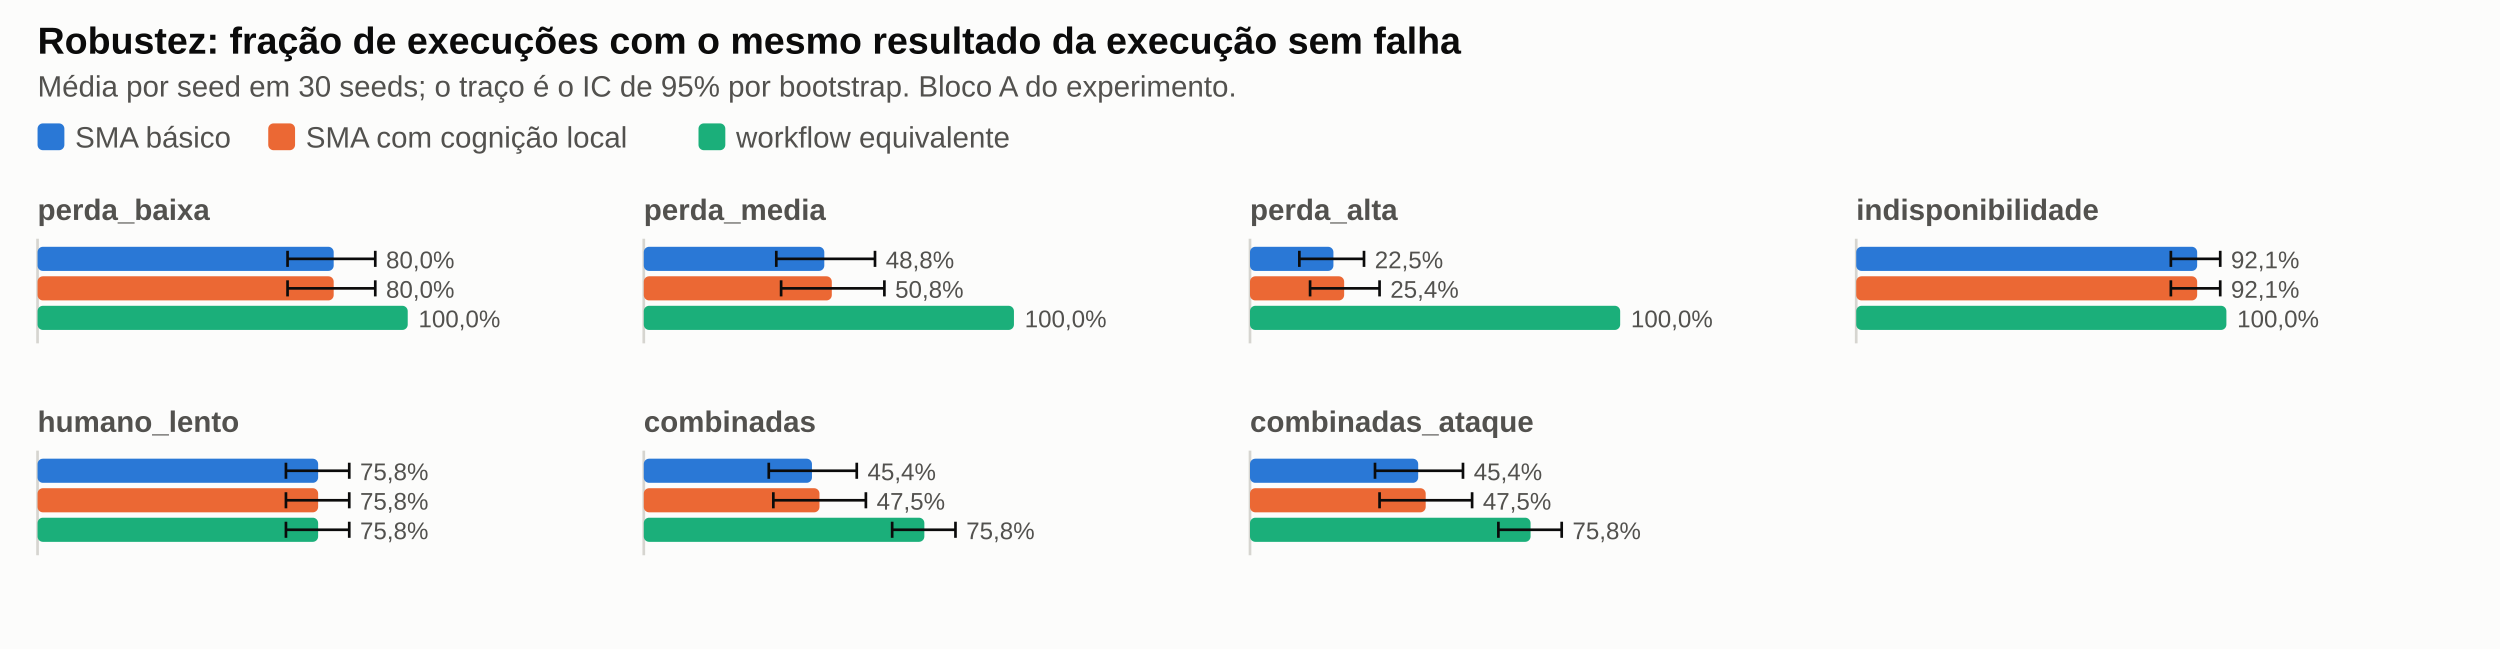
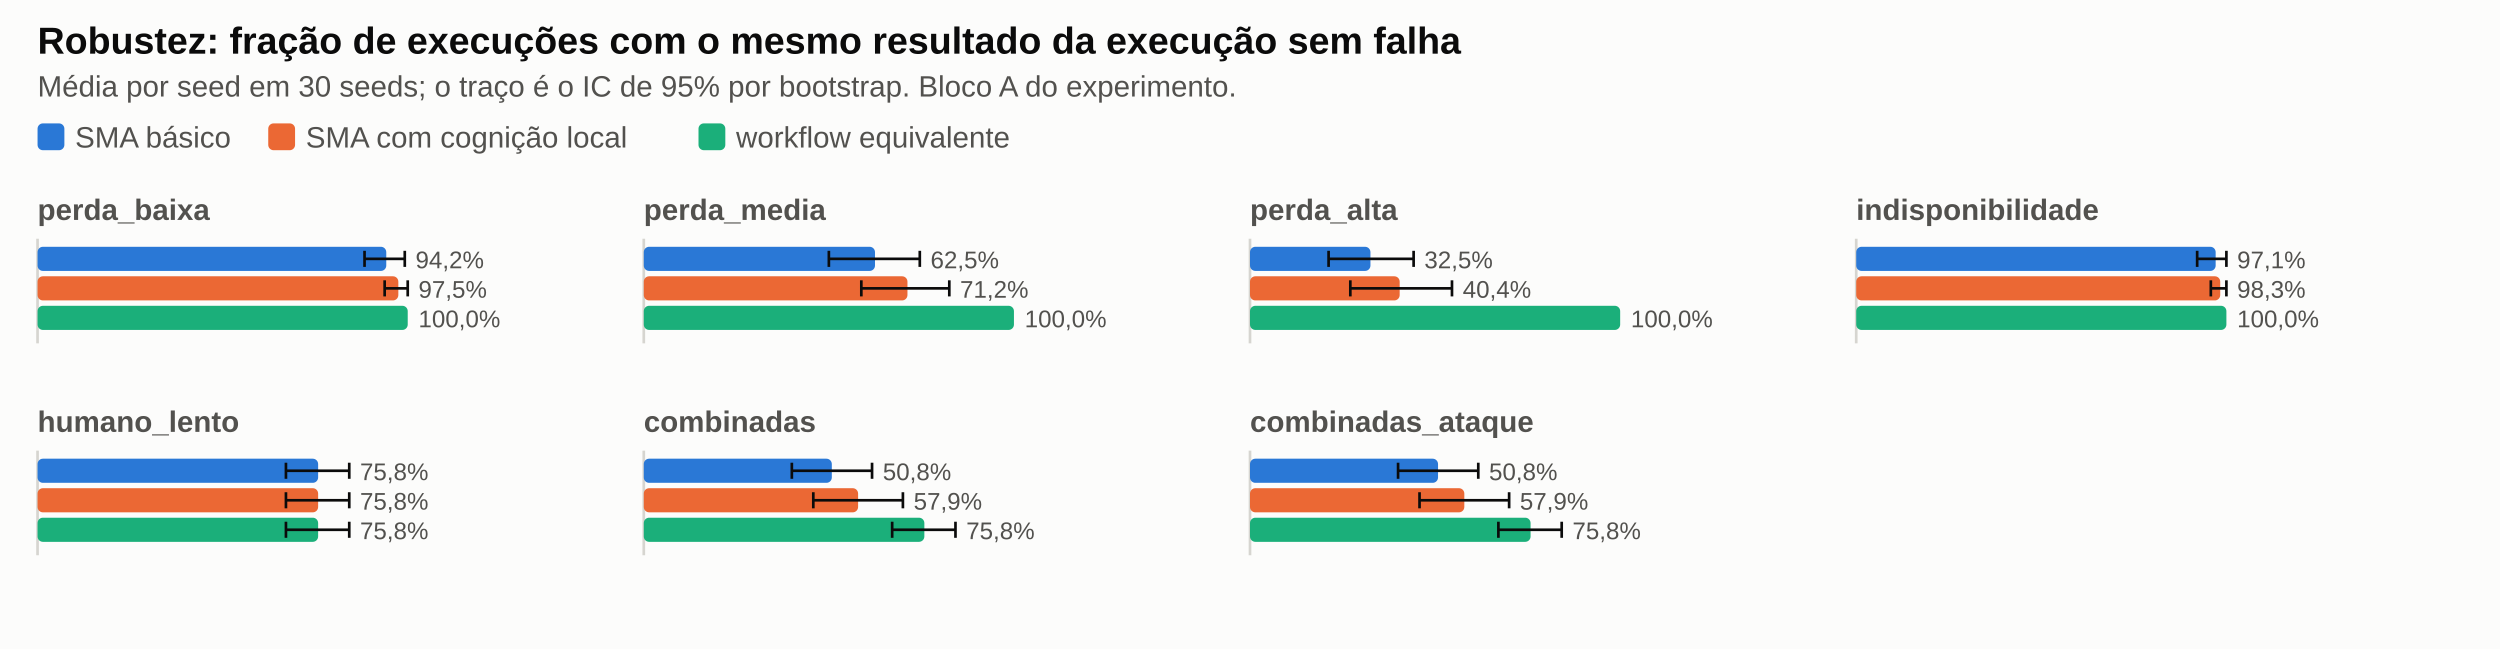
<svg xmlns="http://www.w3.org/2000/svg" viewBox="0 0 932 242" width="932" height="242" font-family="Arial, Helvetica, sans-serif" font-size="11">
  <rect width="932" height="242" fill="#fcfcfb" />
  <text x="14" y="20" font-size="14" font-weight="700" fill="#0b0b0b">Robustez: fração de execuções com o mesmo resultado da execução sem falha</text>
  <text x="14" y="36" fill="#52514e">Média por seed em 30 seeds; o traço é o IC de 95% por bootstrap. Bloco A do experimento.</text>
  <rect x="14" y="46" width="10" height="10" rx="2" fill="#2a78d6" />
  <text x="28" y="55" fill="#52514e">SMA básico</text>
  <rect x="100.0" y="46" width="10" height="10" rx="2" fill="#eb6834" />
  <text x="114.0" y="55" fill="#52514e">SMA com cognição local</text>
  <rect x="260.4" y="46" width="10" height="10" rx="2" fill="#1baf7a" />
  <text x="274.4" y="55" fill="#52514e">workflow equivalente</text>
  <text x="14" y="82" font-weight="700" fill="#52514e">perda_baixa</text>
  <line x1="14" y1="89" x2="14" y2="128" stroke="#d6d5d0" />
-   <rect x="14" y="92" width="110.4" height="9" rx="2" fill="#2a78d6" />
-   <line x1="107.2" y1="96.5" x2="139.9" y2="96.5" stroke="#0b0b0b" stroke-width="1" />
-   <line x1="107.2" y1="93.5" x2="107.2" y2="99.5" stroke="#0b0b0b" stroke-width="1" />
-   <line x1="139.9" y1="93.5" x2="139.9" y2="99.5" stroke="#0b0b0b" stroke-width="1" />
-   <text x="143.9" y="100" font-size="9" fill="#52514e">80,0%</text>
-   <rect x="14" y="103" width="110.4" height="9" rx="2" fill="#eb6834" />
-   <line x1="107.2" y1="107.5" x2="139.9" y2="107.5" stroke="#0b0b0b" stroke-width="1" />
-   <line x1="107.2" y1="104.5" x2="107.2" y2="110.5" stroke="#0b0b0b" stroke-width="1" />
-   <line x1="139.9" y1="104.5" x2="139.9" y2="110.5" stroke="#0b0b0b" stroke-width="1" />
-   <text x="143.9" y="111" font-size="9" fill="#52514e">80,0%</text>
+   <rect x="14" y="92" width="130.0" height="9" rx="2" fill="#2a78d6" />
+   <line x1="135.9" y1="96.5" x2="150.9" y2="96.5" stroke="#0b0b0b" stroke-width="1" />
+   <line x1="135.9" y1="93.5" x2="135.9" y2="99.5" stroke="#0b0b0b" stroke-width="1" />
+   <line x1="150.9" y1="93.5" x2="150.9" y2="99.5" stroke="#0b0b0b" stroke-width="1" />
+   <text x="154.9" y="100" font-size="9" fill="#52514e">94,2%</text>
+   <rect x="14" y="103" width="134.5" height="9" rx="2" fill="#eb6834" />
+   <line x1="143.4" y1="107.5" x2="152.0" y2="107.5" stroke="#0b0b0b" stroke-width="1" />
+   <line x1="143.4" y1="104.5" x2="143.4" y2="110.5" stroke="#0b0b0b" stroke-width="1" />
+   <line x1="152.0" y1="104.5" x2="152.0" y2="110.5" stroke="#0b0b0b" stroke-width="1" />
+   <text x="156.0" y="111" font-size="9" fill="#52514e">97,5%</text>
  <rect x="14" y="114" width="138.0" height="9" rx="2" fill="#1baf7a" />
  <text x="156.0" y="122" font-size="9" fill="#52514e">100,0%</text>
  <text x="240" y="82" font-weight="700" fill="#52514e">perda_media</text>
  <line x1="240" y1="89" x2="240" y2="128" stroke="#d6d5d0" />
-   <rect x="240" y="92" width="67.3" height="9" rx="2" fill="#2a78d6" />
-   <line x1="289.4" y1="96.5" x2="326.2" y2="96.5" stroke="#0b0b0b" stroke-width="1" />
-   <line x1="289.4" y1="93.5" x2="289.4" y2="99.5" stroke="#0b0b0b" stroke-width="1" />
-   <line x1="326.2" y1="93.5" x2="326.2" y2="99.5" stroke="#0b0b0b" stroke-width="1" />
-   <text x="330.2" y="100" font-size="9" fill="#52514e">48,8%</text>
-   <rect x="240" y="103" width="70.1" height="9" rx="2" fill="#eb6834" />
-   <line x1="291.2" y1="107.5" x2="329.7" y2="107.5" stroke="#0b0b0b" stroke-width="1" />
-   <line x1="291.2" y1="104.5" x2="291.2" y2="110.5" stroke="#0b0b0b" stroke-width="1" />
-   <line x1="329.7" y1="104.5" x2="329.7" y2="110.5" stroke="#0b0b0b" stroke-width="1" />
-   <text x="333.7" y="111" font-size="9" fill="#52514e">50,8%</text>
+   <rect x="240" y="92" width="86.2" height="9" rx="2" fill="#2a78d6" />
+   <line x1="309.0" y1="96.5" x2="342.9" y2="96.5" stroke="#0b0b0b" stroke-width="1" />
+   <line x1="309.0" y1="93.5" x2="309.0" y2="99.5" stroke="#0b0b0b" stroke-width="1" />
+   <line x1="342.9" y1="93.5" x2="342.9" y2="99.5" stroke="#0b0b0b" stroke-width="1" />
+   <text x="346.9" y="100" font-size="9" fill="#52514e">62,5%</text>
+   <rect x="240" y="103" width="98.3" height="9" rx="2" fill="#eb6834" />
+   <line x1="321.1" y1="107.5" x2="353.9" y2="107.5" stroke="#0b0b0b" stroke-width="1" />
+   <line x1="321.1" y1="104.5" x2="321.1" y2="110.5" stroke="#0b0b0b" stroke-width="1" />
+   <line x1="353.9" y1="104.5" x2="353.9" y2="110.5" stroke="#0b0b0b" stroke-width="1" />
+   <text x="357.9" y="111" font-size="9" fill="#52514e">71,2%</text>
  <rect x="240" y="114" width="138.0" height="9" rx="2" fill="#1baf7a" />
  <text x="382.0" y="122" font-size="9" fill="#52514e">100,0%</text>
  <text x="466" y="82" font-weight="700" fill="#52514e">perda_alta</text>
  <line x1="466" y1="89" x2="466" y2="128" stroke="#d6d5d0" />
-   <rect x="466" y="92" width="31.1" height="9" rx="2" fill="#2a78d6" />
-   <line x1="484.4" y1="96.5" x2="508.5" y2="96.5" stroke="#0b0b0b" stroke-width="1" />
-   <line x1="484.4" y1="93.5" x2="484.4" y2="99.5" stroke="#0b0b0b" stroke-width="1" />
-   <line x1="508.5" y1="93.5" x2="508.5" y2="99.5" stroke="#0b0b0b" stroke-width="1" />
-   <text x="512.5" y="100" font-size="9" fill="#52514e">22,5%</text>
-   <rect x="466" y="103" width="35.1" height="9" rx="2" fill="#eb6834" />
-   <line x1="488.4" y1="107.5" x2="514.3" y2="107.5" stroke="#0b0b0b" stroke-width="1" />
-   <line x1="488.4" y1="104.5" x2="488.4" y2="110.5" stroke="#0b0b0b" stroke-width="1" />
-   <line x1="514.3" y1="104.5" x2="514.3" y2="110.5" stroke="#0b0b0b" stroke-width="1" />
-   <text x="518.3" y="111" font-size="9" fill="#52514e">25,4%</text>
+   <rect x="466" y="92" width="44.9" height="9" rx="2" fill="#2a78d6" />
+   <line x1="495.3" y1="96.5" x2="527.0" y2="96.5" stroke="#0b0b0b" stroke-width="1" />
+   <line x1="495.3" y1="93.5" x2="495.3" y2="99.5" stroke="#0b0b0b" stroke-width="1" />
+   <line x1="527.0" y1="93.5" x2="527.0" y2="99.5" stroke="#0b0b0b" stroke-width="1" />
+   <text x="531.0" y="100" font-size="9" fill="#52514e">32,5%</text>
+   <rect x="466" y="103" width="55.8" height="9" rx="2" fill="#eb6834" />
+   <line x1="503.4" y1="107.5" x2="541.3" y2="107.5" stroke="#0b0b0b" stroke-width="1" />
+   <line x1="503.4" y1="104.5" x2="503.4" y2="110.5" stroke="#0b0b0b" stroke-width="1" />
+   <line x1="541.3" y1="104.5" x2="541.3" y2="110.5" stroke="#0b0b0b" stroke-width="1" />
+   <text x="545.3" y="111" font-size="9" fill="#52514e">40,4%</text>
  <rect x="466" y="114" width="138.0" height="9" rx="2" fill="#1baf7a" />
  <text x="608.0" y="122" font-size="9" fill="#52514e">100,0%</text>
  <text x="692" y="82" font-weight="700" fill="#52514e">indisponibilidade</text>
  <line x1="692" y1="89" x2="692" y2="128" stroke="#d6d5d0" />
-   <rect x="692" y="92" width="127.1" height="9" rx="2" fill="#2a78d6" />
-   <line x1="809.3" y1="96.5" x2="827.7" y2="96.5" stroke="#0b0b0b" stroke-width="1" />
-   <line x1="809.3" y1="93.5" x2="809.3" y2="99.5" stroke="#0b0b0b" stroke-width="1" />
-   <line x1="827.7" y1="93.5" x2="827.7" y2="99.5" stroke="#0b0b0b" stroke-width="1" />
-   <text x="831.7" y="100" font-size="9" fill="#52514e">92,1%</text>
-   <rect x="692" y="103" width="127.1" height="9" rx="2" fill="#eb6834" />
-   <line x1="809.3" y1="107.5" x2="827.7" y2="107.5" stroke="#0b0b0b" stroke-width="1" />
-   <line x1="809.3" y1="104.5" x2="809.3" y2="110.5" stroke="#0b0b0b" stroke-width="1" />
-   <line x1="827.7" y1="104.5" x2="827.7" y2="110.5" stroke="#0b0b0b" stroke-width="1" />
-   <text x="831.7" y="111" font-size="9" fill="#52514e">92,1%</text>
+   <rect x="692" y="92" width="134.0" height="9" rx="2" fill="#2a78d6" />
+   <line x1="819.1" y1="96.5" x2="830.0" y2="96.5" stroke="#0b0b0b" stroke-width="1" />
+   <line x1="819.1" y1="93.5" x2="819.1" y2="99.5" stroke="#0b0b0b" stroke-width="1" />
+   <line x1="830.0" y1="93.5" x2="830.0" y2="99.5" stroke="#0b0b0b" stroke-width="1" />
+   <text x="834.0" y="100" font-size="9" fill="#52514e">97,1%</text>
+   <rect x="692" y="103" width="135.7" height="9" rx="2" fill="#eb6834" />
+   <line x1="824.2" y1="107.5" x2="830.0" y2="107.5" stroke="#0b0b0b" stroke-width="1" />
+   <line x1="824.2" y1="104.5" x2="824.2" y2="110.5" stroke="#0b0b0b" stroke-width="1" />
+   <line x1="830.0" y1="104.5" x2="830.0" y2="110.5" stroke="#0b0b0b" stroke-width="1" />
+   <text x="834.0" y="111" font-size="9" fill="#52514e">98,3%</text>
  <rect x="692" y="114" width="138.0" height="9" rx="2" fill="#1baf7a" />
  <text x="834.0" y="122" font-size="9" fill="#52514e">100,0%</text>
  <text x="14" y="161" font-weight="700" fill="#52514e">humano_lento</text>
  <line x1="14" y1="168" x2="14" y2="207" stroke="#d6d5d0" />
  <rect x="14" y="171" width="104.6" height="9" rx="2" fill="#2a78d6" />
  <line x1="106.6" y1="175.5" x2="130.2" y2="175.5" stroke="#0b0b0b" stroke-width="1" />
  <line x1="106.6" y1="172.5" x2="106.6" y2="178.5" stroke="#0b0b0b" stroke-width="1" />
  <line x1="130.2" y1="172.5" x2="130.2" y2="178.5" stroke="#0b0b0b" stroke-width="1" />
  <text x="134.2" y="179" font-size="9" fill="#52514e">75,8%</text>
  <rect x="14" y="182" width="104.6" height="9" rx="2" fill="#eb6834" />
  <line x1="106.6" y1="186.5" x2="130.2" y2="186.5" stroke="#0b0b0b" stroke-width="1" />
  <line x1="106.6" y1="183.5" x2="106.6" y2="189.5" stroke="#0b0b0b" stroke-width="1" />
  <line x1="130.2" y1="183.5" x2="130.2" y2="189.5" stroke="#0b0b0b" stroke-width="1" />
  <text x="134.2" y="190" font-size="9" fill="#52514e">75,8%</text>
  <rect x="14" y="193" width="104.6" height="9" rx="2" fill="#1baf7a" />
  <line x1="106.6" y1="197.5" x2="130.2" y2="197.5" stroke="#0b0b0b" stroke-width="1" />
  <line x1="106.6" y1="194.5" x2="106.6" y2="200.5" stroke="#0b0b0b" stroke-width="1" />
  <line x1="130.2" y1="194.5" x2="130.2" y2="200.5" stroke="#0b0b0b" stroke-width="1" />
  <text x="134.2" y="201" font-size="9" fill="#52514e">75,8%</text>
  <text x="240" y="161" font-weight="700" fill="#52514e">combinadas</text>
  <line x1="240" y1="168" x2="240" y2="207" stroke="#d6d5d0" />
-   <rect x="240" y="171" width="62.7" height="9" rx="2" fill="#2a78d6" />
-   <line x1="286.6" y1="175.5" x2="319.4" y2="175.5" stroke="#0b0b0b" stroke-width="1" />
-   <line x1="286.6" y1="172.5" x2="286.6" y2="178.5" stroke="#0b0b0b" stroke-width="1" />
-   <line x1="319.4" y1="172.5" x2="319.4" y2="178.5" stroke="#0b0b0b" stroke-width="1" />
-   <text x="323.4" y="179" font-size="9" fill="#52514e">45,4%</text>
-   <rect x="240" y="182" width="65.5" height="9" rx="2" fill="#eb6834" />
-   <line x1="288.3" y1="186.5" x2="322.8" y2="186.5" stroke="#0b0b0b" stroke-width="1" />
-   <line x1="288.3" y1="183.5" x2="288.3" y2="189.5" stroke="#0b0b0b" stroke-width="1" />
-   <line x1="322.8" y1="183.5" x2="322.8" y2="189.5" stroke="#0b0b0b" stroke-width="1" />
-   <text x="326.8" y="190" font-size="9" fill="#52514e">47,5%</text>
+   <rect x="240" y="171" width="70.1" height="9" rx="2" fill="#2a78d6" />
+   <line x1="295.2" y1="175.5" x2="325.1" y2="175.5" stroke="#0b0b0b" stroke-width="1" />
+   <line x1="295.2" y1="172.5" x2="295.2" y2="178.5" stroke="#0b0b0b" stroke-width="1" />
+   <line x1="325.1" y1="172.5" x2="325.1" y2="178.5" stroke="#0b0b0b" stroke-width="1" />
+   <text x="329.1" y="179" font-size="9" fill="#52514e">50,8%</text>
+   <rect x="240" y="182" width="79.9" height="9" rx="2" fill="#eb6834" />
+   <line x1="303.2" y1="186.5" x2="336.6" y2="186.5" stroke="#0b0b0b" stroke-width="1" />
+   <line x1="303.2" y1="183.5" x2="303.2" y2="189.5" stroke="#0b0b0b" stroke-width="1" />
+   <line x1="336.6" y1="183.5" x2="336.6" y2="189.5" stroke="#0b0b0b" stroke-width="1" />
+   <text x="340.6" y="190" font-size="9" fill="#52514e">57,9%</text>
  <rect x="240" y="193" width="104.6" height="9" rx="2" fill="#1baf7a" />
  <line x1="332.6" y1="197.5" x2="356.2" y2="197.5" stroke="#0b0b0b" stroke-width="1" />
  <line x1="332.6" y1="194.5" x2="332.6" y2="200.5" stroke="#0b0b0b" stroke-width="1" />
  <line x1="356.2" y1="194.5" x2="356.2" y2="200.5" stroke="#0b0b0b" stroke-width="1" />
  <text x="360.2" y="201" font-size="9" fill="#52514e">75,8%</text>
  <text x="466" y="161" font-weight="700" fill="#52514e">combinadas_ataque</text>
  <line x1="466" y1="168" x2="466" y2="207" stroke="#d6d5d0" />
-   <rect x="466" y="171" width="62.7" height="9" rx="2" fill="#2a78d6" />
-   <line x1="512.6" y1="175.5" x2="545.4" y2="175.5" stroke="#0b0b0b" stroke-width="1" />
-   <line x1="512.6" y1="172.5" x2="512.6" y2="178.5" stroke="#0b0b0b" stroke-width="1" />
-   <line x1="545.4" y1="172.5" x2="545.4" y2="178.5" stroke="#0b0b0b" stroke-width="1" />
-   <text x="549.4" y="179" font-size="9" fill="#52514e">45,4%</text>
-   <rect x="466" y="182" width="65.5" height="9" rx="2" fill="#eb6834" />
-   <line x1="514.3" y1="186.5" x2="548.8" y2="186.5" stroke="#0b0b0b" stroke-width="1" />
-   <line x1="514.3" y1="183.5" x2="514.3" y2="189.5" stroke="#0b0b0b" stroke-width="1" />
-   <line x1="548.8" y1="183.5" x2="548.8" y2="189.5" stroke="#0b0b0b" stroke-width="1" />
-   <text x="552.8" y="190" font-size="9" fill="#52514e">47,5%</text>
+   <rect x="466" y="171" width="70.1" height="9" rx="2" fill="#2a78d6" />
+   <line x1="521.2" y1="175.5" x2="551.1" y2="175.5" stroke="#0b0b0b" stroke-width="1" />
+   <line x1="521.2" y1="172.5" x2="521.2" y2="178.5" stroke="#0b0b0b" stroke-width="1" />
+   <line x1="551.1" y1="172.5" x2="551.1" y2="178.5" stroke="#0b0b0b" stroke-width="1" />
+   <text x="555.1" y="179" font-size="9" fill="#52514e">50,8%</text>
+   <rect x="466" y="182" width="79.9" height="9" rx="2" fill="#eb6834" />
+   <line x1="529.2" y1="186.5" x2="562.6" y2="186.5" stroke="#0b0b0b" stroke-width="1" />
+   <line x1="529.2" y1="183.5" x2="529.2" y2="189.5" stroke="#0b0b0b" stroke-width="1" />
+   <line x1="562.6" y1="183.5" x2="562.6" y2="189.5" stroke="#0b0b0b" stroke-width="1" />
+   <text x="566.6" y="190" font-size="9" fill="#52514e">57,9%</text>
  <rect x="466" y="193" width="104.6" height="9" rx="2" fill="#1baf7a" />
  <line x1="558.6" y1="197.5" x2="582.2" y2="197.5" stroke="#0b0b0b" stroke-width="1" />
  <line x1="558.6" y1="194.5" x2="558.6" y2="200.5" stroke="#0b0b0b" stroke-width="1" />
  <line x1="582.2" y1="194.5" x2="582.2" y2="200.5" stroke="#0b0b0b" stroke-width="1" />
  <text x="586.2" y="201" font-size="9" fill="#52514e">75,8%</text>
</svg>
